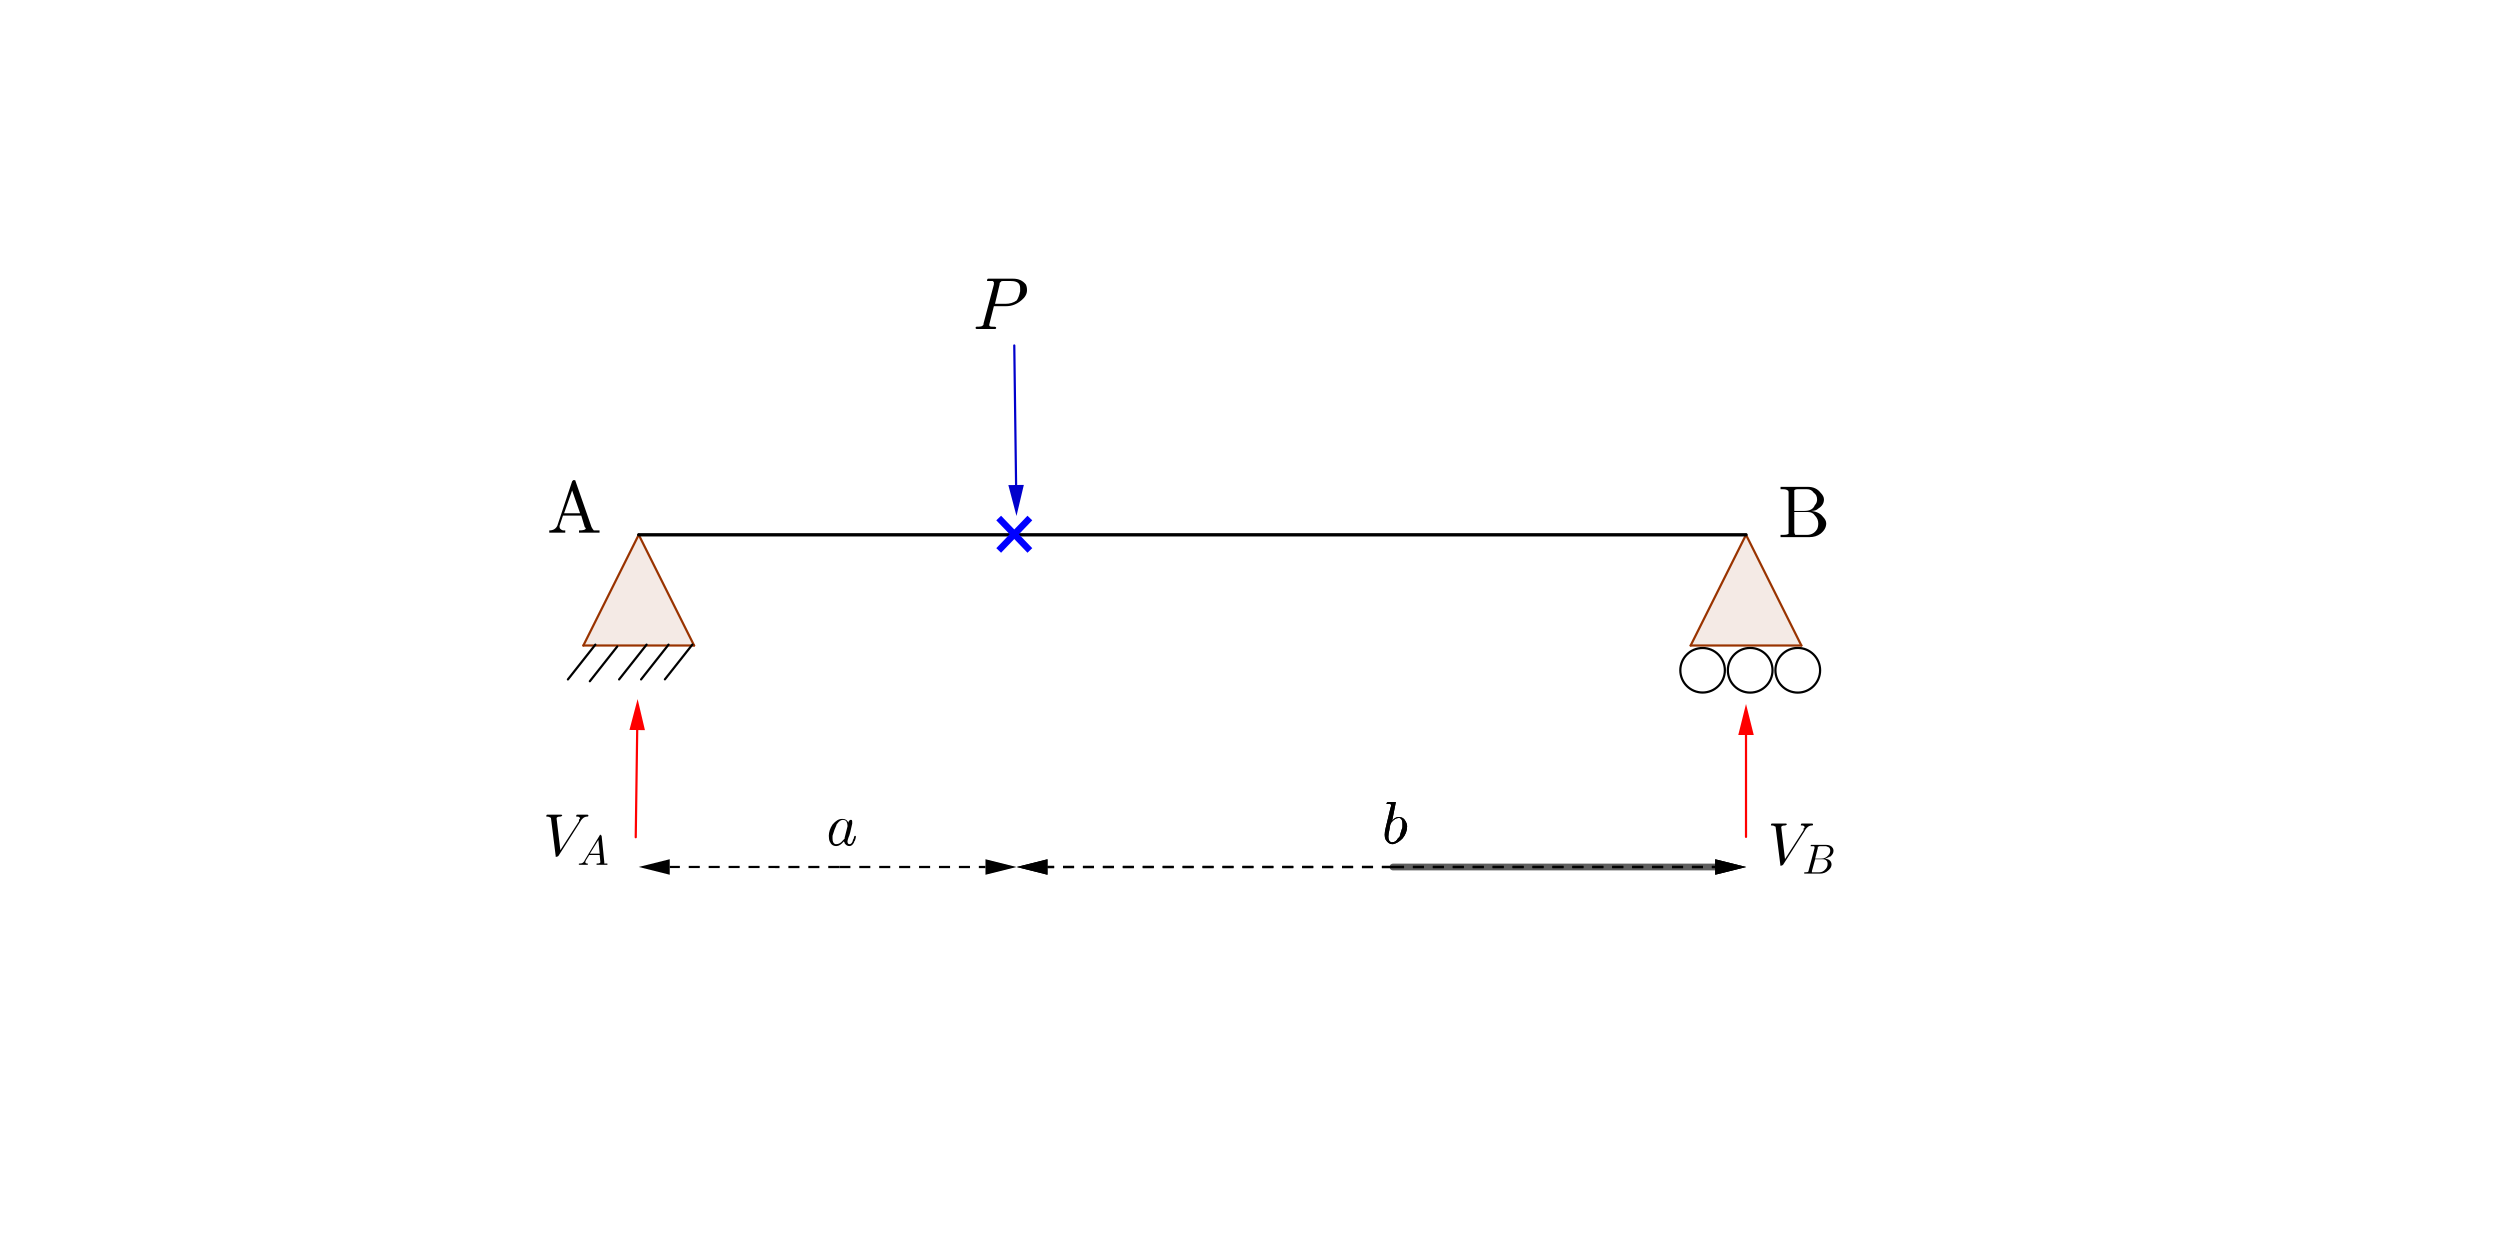
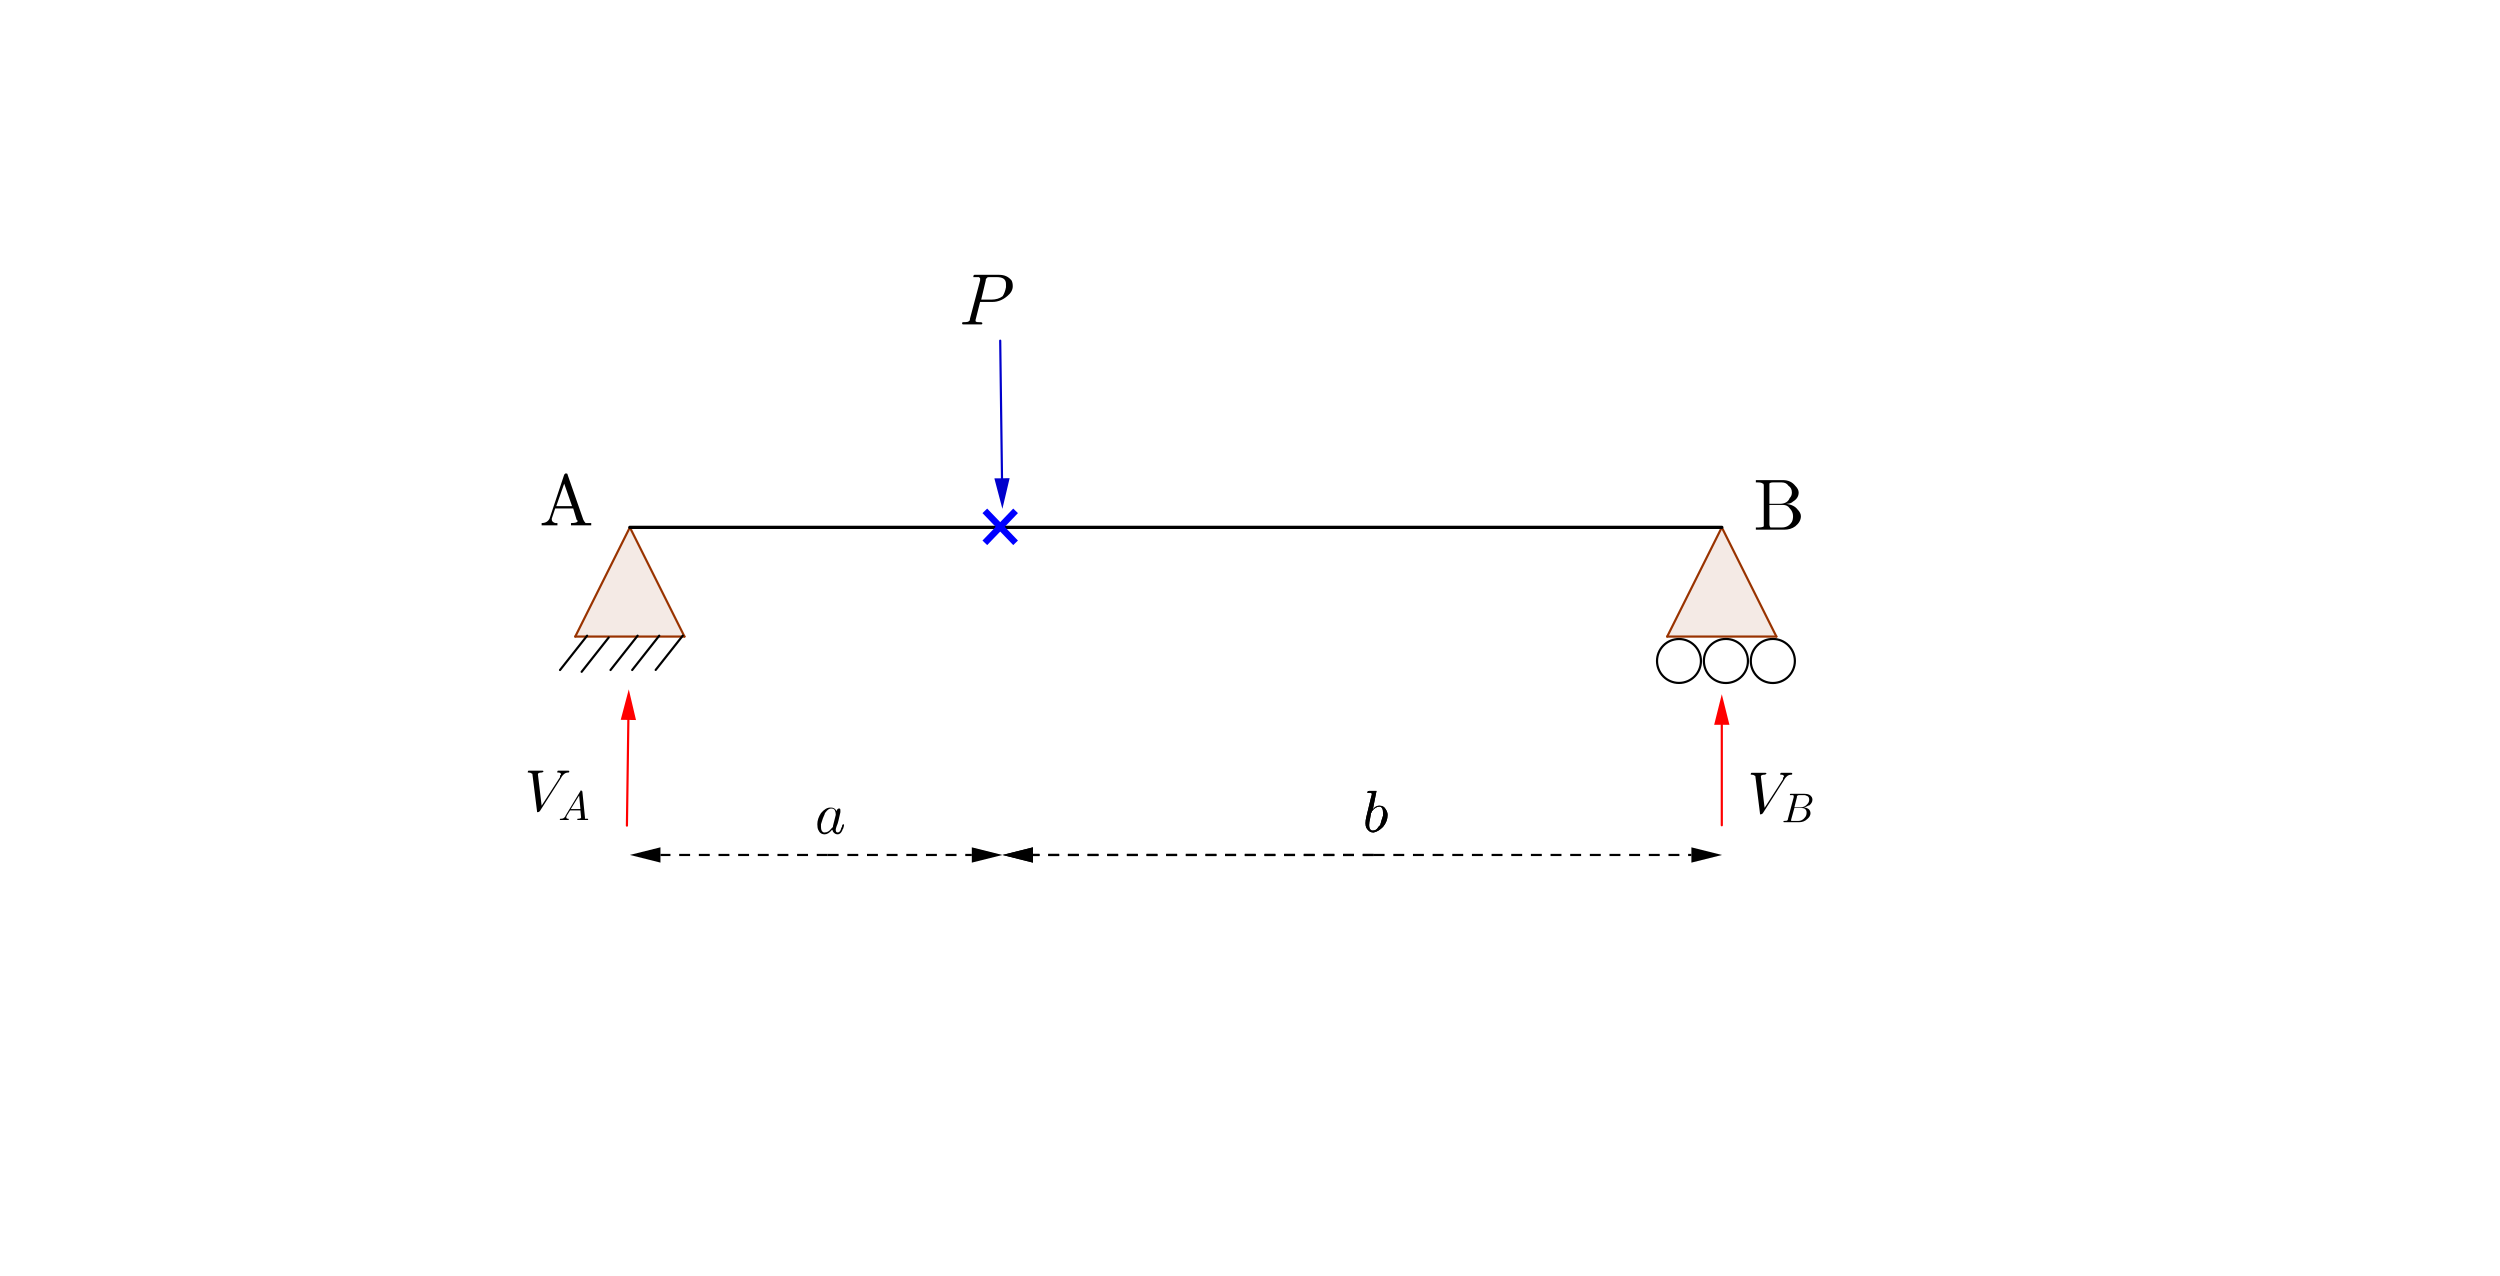
- <svg xmlns="http://www.w3.org/2000/svg" version="1.1" baseProfile="full" x="0px" y="0px" width="640px" height="322px" viewBox="0 0 640 322">
+ <svg xmlns="http://www.w3.org/2000/svg" version="1.1" baseProfile="full" x="0px" y="0px" width="649px" height="331px" viewBox="0 0 649 331">
  <g stroke-linejoin="miter" stroke-dashoffset="0" stroke-dasharray="none" stroke-width="1" stroke-miterlimit="10.000" stroke-linecap="square">
    <g transform="matrix(.56693, 0, 0, .56693, 0, 0)">
      <clipPath id="clip1">
-         <path d="M 0 0 L 0 569.00 L 1129.0 569.00 L 1129.0 0 z" />
+         <path d="M 0 0 L 0 585.00 L 1145.0 585.00 L 1145.0 0 z" />
      </clipPath>
      <g clip-path="url(#clip1)">
        <g fill-opacity="1" fill-rule="nonzero;" stroke="none" fill="#ffffff">
-           <path d="M 0 0 L 1129.0 0 L 1129.0 569.00 L 0 569.00 L 0 0 z" />
+           <path d="M 0 0 L 1145.0 0 L 1145.0 585.00 L 0 585.00 L 0 0 z" />
        </g>
      </g>
    </g>
    <g id="misc">
</g>
    <g id="layer0">
      <g transform="matrix(.56693, 0, 0, .56693, 0, 0)">
        <clipPath id="clip2">
-           <path d="M 0 0 L 0 569.00 L 1129.0 569.00 L 1129.0 0 z" />
+           <path d="M 0 0 L 0 585.00 L 1145.0 585.00 L 1145.0 0 z" />
        </clipPath>
        <g clip-path="url(#clip2)">
          <g fill-opacity=".102" fill-rule="nonzero;" stroke="none" fill="#993300">
            <path d="M 288.42 241.48 L 263.42 291.48 L 313.42 291.48 z" />
          </g>
        </g>
      </g>
      <g transform="matrix(.56693, 0, 0, .56693, 0, 0)">
        <clipPath id="clip3">
-           <path d="M 0 0 L 0 569.00 L 1129.0 569.00 L 1129.0 0 z" />
+           <path d="M 0 0 L 0 585.00 L 1145.0 585.00 L 1145.0 0 z" />
        </clipPath>
        <g clip-path="url(#clip3)">
          <g fill-opacity=".102" fill-rule="nonzero;" stroke="none" fill="#993300">
            <path d="M 788.42 241.48 L 763.42 291.48 L 813.42 291.48 z" />
          </g>
        </g>
      </g>
      <g transform="matrix(.56693, 0, 0, .56693, 0, 0)">
        <clipPath id="clip4">
-           <path d="M 0 0 L 0 569.00 L 1129.0 569.00 L 1129.0 0 z" />
+           <path d="M 0 0 L 0 585.00 L 1145.0 585.00 L 1145.0 0 z" />
        </clipPath>
        <g clip-path="url(#clip4)">
          <g stroke-linejoin="round" stroke-linecap="round" fill="none" stroke-opacity="1" stroke="#000000">
            <path d="M 778.87 302.67 C 778.87 308.22 774.37 312.72 768.82 312.72 C 763.26 312.72 758.76 308.22 758.76 302.67 C 758.76 297.11 763.26 292.61 768.82 292.61 C 774.37 292.61 778.87 297.11 778.87 302.67 z" />
          </g>
        </g>
      </g>
      <g transform="matrix(.56693, 0, 0, .56693, 0, 0)">
        <clipPath id="clip5">
-           <path d="M 0 0 L 0 569.00 L 1129.0 569.00 L 1129.0 0 z" />
+           <path d="M 0 0 L 0 585.00 L 1145.0 585.00 L 1145.0 0 z" />
        </clipPath>
        <g clip-path="url(#clip5)">
          <g stroke-linejoin="round" stroke-linecap="round" fill="none" stroke-opacity="1" stroke="#000000">
            <path d="M 800.39 302.67 C 800.39 308.24 795.88 312.75 790.30 312.75 C 784.73 312.75 780.22 308.24 780.22 302.67 C 780.22 297.09 784.73 292.58 790.30 292.58 C 795.88 292.58 800.39 297.09 800.39 302.67 z" />
          </g>
        </g>
      </g>
      <g transform="matrix(.56693, 0, 0, .56693, 0, 0)">
        <clipPath id="clip6">
-           <path d="M 0 0 L 0 569.00 L 1129.0 569.00 L 1129.0 0 z" />
+           <path d="M 0 0 L 0 585.00 L 1145.0 585.00 L 1145.0 0 z" />
        </clipPath>
        <g clip-path="url(#clip6)">
          <g stroke-linejoin="round" stroke-linecap="round" fill="none" stroke-opacity="1" stroke="#000000">
            <path d="M 821.88 302.67 C 821.88 308.24 817.36 312.75 811.79 312.75 C 806.22 312.75 801.70 308.24 801.70 302.67 C 801.70 297.09 806.22 292.58 811.79 292.58 C 817.36 292.58 821.88 297.09 821.88 302.67 z" />
          </g>
        </g>
      </g>
      <g transform="matrix(.56693, 0, 0, .56693, 0, 0)">
        <clipPath id="clip7">
-           <path d="M 0 0 L 0 569.00 L 1129.0 569.00 L 1129.0 0 z" />
+           <path d="M 0 0 L 0 585.00 L 1145.0 585.00 L 1145.0 0 z" />
        </clipPath>
        <g clip-path="url(#clip7)">
          <g stroke-linejoin="round" stroke-linecap="round" fill="none" stroke-opacity="1" stroke="#993300">
            <path d="M 313.42 291.48 L 288.42 241.48" />
          </g>
        </g>
      </g>
      <g transform="matrix(.56693, 0, 0, .56693, 0, 0)">
        <clipPath id="clip8">
-           <path d="M 0 0 L 0 569.00 L 1129.0 569.00 L 1129.0 0 z" />
+           <path d="M 0 0 L 0 585.00 L 1145.0 585.00 L 1145.0 0 z" />
        </clipPath>
        <g clip-path="url(#clip8)">
          <g stroke-linejoin="round" stroke-linecap="round" fill="none" stroke-opacity="1" stroke="#993300">
            <path d="M 263.42 291.48 L 313.42 291.48" />
          </g>
        </g>
      </g>
      <g transform="matrix(.56693, 0, 0, .56693, 0, 0)">
        <clipPath id="clip9">
-           <path d="M 0 0 L 0 569.00 L 1129.0 569.00 L 1129.0 0 z" />
+           <path d="M 0 0 L 0 585.00 L 1145.0 585.00 L 1145.0 0 z" />
        </clipPath>
        <g clip-path="url(#clip9)">
          <g stroke-linejoin="round" stroke-linecap="round" fill="none" stroke-opacity="1" stroke="#993300">
            <path d="M 288.42 241.48 L 263.42 291.48" />
          </g>
        </g>
      </g>
      <g transform="matrix(.56693, 0, 0, .56693, 0, 0)">
        <clipPath id="clip10">
-           <path d="M 0 0 L 0 569.00 L 1129.0 569.00 L 1129.0 0 z" />
+           <path d="M 0 0 L 0 585.00 L 1145.0 585.00 L 1145.0 0 z" />
        </clipPath>
        <g clip-path="url(#clip10)">
          <g stroke-linejoin="round" stroke-linecap="round" fill="none" stroke-opacity="1" stroke="#993300">
            <path d="M 813.42 291.48 L 788.42 241.48" />
          </g>
        </g>
      </g>
      <g transform="matrix(.56693, 0, 0, .56693, 0, 0)">
        <clipPath id="clip11">
-           <path d="M 0 0 L 0 569.00 L 1129.0 569.00 L 1129.0 0 z" />
+           <path d="M 0 0 L 0 585.00 L 1145.0 585.00 L 1145.0 0 z" />
        </clipPath>
        <g clip-path="url(#clip11)">
          <g stroke-linejoin="round" stroke-linecap="round" fill="none" stroke-opacity="1" stroke="#993300">
            <path d="M 763.42 291.48 L 813.42 291.48" />
          </g>
        </g>
      </g>
      <g transform="matrix(.56693, 0, 0, .56693, 0, 0)">
        <clipPath id="clip12">
-           <path d="M 0 0 L 0 569.00 L 1129.0 569.00 L 1129.0 0 z" />
+           <path d="M 0 0 L 0 585.00 L 1145.0 585.00 L 1145.0 0 z" />
        </clipPath>
        <g clip-path="url(#clip12)">
          <g stroke-linejoin="round" stroke-linecap="round" fill="none" stroke-opacity="1" stroke="#993300">
            <path d="M 788.42 241.48 L 763.42 291.48" />
          </g>
        </g>
      </g>
      <g transform="matrix(.56693, 0, 0, .56693, 0, 0)">
        <clipPath id="clip13">
-           <path d="M 0 0 L 0 569.00 L 1129.0 569.00 L 1129.0 0 z" />
+           <path d="M 0 0 L 0 585.00 L 1145.0 585.00 L 1145.0 0 z" />
        </clipPath>
        <g clip-path="url(#clip13)">
          <g stroke-linejoin="round" stroke-linecap="round" fill="none" stroke-opacity="1" stroke="#000000">
            <path d="M 266.34 307.62 L 278.73 291.92" />
          </g>
        </g>
      </g>
      <g transform="matrix(.56693, 0, 0, .56693, 0, 0)">
        <clipPath id="clip14">
-           <path d="M 0 0 L 0 569.00 L 1129.0 569.00 L 1129.0 0 z" />
+           <path d="M 0 0 L 0 585.00 L 1145.0 585.00 L 1145.0 0 z" />
        </clipPath>
        <g clip-path="url(#clip14)">
          <g stroke-linejoin="round" stroke-linecap="round" fill="none" stroke-opacity="1" stroke="#000000">
            <path d="M 256.44 306.80 L 268.84 291.09" />
          </g>
        </g>
      </g>
      <g transform="matrix(.56693, 0, 0, .56693, 0, 0)">
        <clipPath id="clip15">
-           <path d="M 0 0 L 0 569.00 L 1129.0 569.00 L 1129.0 0 z" />
+           <path d="M 0 0 L 0 585.00 L 1145.0 585.00 L 1145.0 0 z" />
        </clipPath>
        <g clip-path="url(#clip15)">
          <g stroke-linejoin="round" stroke-linecap="round" fill="none" stroke-opacity="1" stroke="#000000">
            <path d="M 279.56 306.80 L 291.96 291.09" />
          </g>
        </g>
      </g>
      <g transform="matrix(.56693, 0, 0, .56693, 0, 0)">
        <clipPath id="clip16">
-           <path d="M 0 0 L 0 569.00 L 1129.0 569.00 L 1129.0 0 z" />
+           <path d="M 0 0 L 0 585.00 L 1145.0 585.00 L 1145.0 0 z" />
        </clipPath>
        <g clip-path="url(#clip16)">
          <g stroke-linejoin="round" stroke-linecap="round" fill="none" stroke-opacity="1" stroke="#000000">
            <path d="M 289.48 306.80 L 301.87 291.09" />
          </g>
        </g>
      </g>
      <g transform="matrix(.56693, 0, 0, .56693, 0, 0)">
        <clipPath id="clip17">
-           <path d="M 0 0 L 0 569.00 L 1129.0 569.00 L 1129.0 0 z" />
+           <path d="M 0 0 L 0 585.00 L 1145.0 585.00 L 1145.0 0 z" />
        </clipPath>
        <g clip-path="url(#clip17)">
          <g stroke-linejoin="round" stroke-linecap="round" fill="none" stroke-opacity="1" stroke="#000000">
            <path d="M 300.24 306.76 L 312.64 291.06" />
          </g>
        </g>
      </g>
      <g transform="matrix(.56693, 0, 0, .56693, 0, 0)">
        <clipPath id="clip18">
-           <path d="M 0 0 L 0 569.00 L 1129.0 569.00 L 1129.0 0 z" />
+           <path d="M 0 0 L 0 585.00 L 1145.0 585.00 L 1145.0 0 z" />
        </clipPath>
        <g clip-path="url(#clip18)">
          <g stroke-linejoin="round" stroke-width="1.5" stroke-linecap="round" fill="none" stroke-opacity="1" stroke="#000000">
            <path d="M 288.42 241.48 L 788.42 241.48" />
          </g>
        </g>
      </g>
      <g transform="matrix(.56693, 0, 0, .56693, 0, 0)">
        <clipPath id="clip19">
-           <path d="M 0 0 L 0 569.00 L 1129.0 569.00 L 1129.0 0 z" />
+           <path d="M 0 0 L 0 585.00 L 1145.0 585.00 L 1145.0 0 z" />
        </clipPath>
        <g clip-path="url(#clip19)">
          <g stroke-linejoin="round" stroke-dasharray="5,4" stroke-linecap="butt" fill="none" stroke-opacity="1" stroke="#000000">
            <path d="M 379.00 391.50 L 445.00 391.50" />
          </g>
        </g>
      </g>
      <g transform="matrix(.56693, 0, 0, .56693, 0, 0)">
        <clipPath id="clip20">
-           <path d="M 0 0 L 0 569.00 L 1129.0 569.00 L 1129.0 0 z" />
+           <path d="M 0 0 L 0 585.00 L 1145.0 585.00 L 1145.0 0 z" />
        </clipPath>
        <g clip-path="url(#clip20)">
          <g fill-opacity="1" fill-rule="nonzero;" stroke="none" fill="#000000">
            <path d="M 459.00 391.50 L 445.00 395.00 L 445.00 388.00 z" />
          </g>
        </g>
      </g>
      <g transform="matrix(.56693, 0, 0, .56693, 0, 0)">
        <clipPath id="clip21">
-           <path d="M 0 0 L 0 569.00 L 1129.0 569.00 L 1129.0 0 z" />
+           <path d="M 0 0 L 0 585.00 L 1145.0 585.00 L 1145.0 0 z" />
        </clipPath>
        <g clip-path="url(#clip21)">
          <g stroke-linejoin="round" stroke-dasharray="5,4" stroke-linecap="butt" fill="none" stroke-opacity="1" stroke="#000000">
            <path d="M 379.00 391.50 L 302.42 391.49" />
          </g>
        </g>
      </g>
      <g transform="matrix(.56693, 0, 0, .56693, 0, 0)">
        <clipPath id="clip22">
-           <path d="M 0 0 L 0 569.00 L 1129.0 569.00 L 1129.0 0 z" />
+           <path d="M 0 0 L 0 585.00 L 1145.0 585.00 L 1145.0 0 z" />
        </clipPath>
        <g clip-path="url(#clip22)">
          <g fill-opacity="1" fill-rule="nonzero;" stroke="none" fill="#000000">
            <path d="M 288.42 391.48 L 302.42 387.99 L 302.42 394.99 z" />
          </g>
        </g>
      </g>
      <g transform="matrix(.56693, 0, 0, .56693, 0, 0)">
        <clipPath id="clip23">
-           <path d="M 0 0 L 0 569.00 L 1129.0 569.00 L 1129.0 0 z" />
+           <path d="M 0 0 L 0 585.00 L 1145.0 585.00 L 1145.0 0 z" />
        </clipPath>
        <g clip-path="url(#clip23)">
          <g stroke-linejoin="round" stroke-linecap="round" fill="none" stroke-opacity="1" stroke="#ff0000">
            <path d="M 788.42 377.89 L 788.42 331.89" />
          </g>
        </g>
      </g>
      <g transform="matrix(.56693, 0, 0, .56693, 0, 0)">
        <clipPath id="clip24">
-           <path d="M 0 0 L 0 569.00 L 1129.0 569.00 L 1129.0 0 z" />
+           <path d="M 0 0 L 0 585.00 L 1145.0 585.00 L 1145.0 0 z" />
        </clipPath>
        <g clip-path="url(#clip24)">
          <g fill-opacity="1" fill-rule="nonzero;" stroke="none" fill="#ff0000">
            <path d="M 788.42 317.89 L 791.92 331.89 L 784.92 331.89 z" />
          </g>
        </g>
      </g>
      <g transform="matrix(.56693, 0, 0, .56693, 0, 0)">
        <clipPath id="clip25">
-           <path d="M 0 0 L 0 569.00 L 1129.0 569.00 L 1129.0 0 z" />
+           <path d="M 0 0 L 0 585.00 L 1145.0 585.00 L 1145.0 0 z" />
        </clipPath>
        <g clip-path="url(#clip25)">
          <g stroke-linejoin="round" stroke-linecap="round" fill="none" stroke-opacity="1" stroke="#ff0000">
            <path d="M 287.07 378.05 L 287.73 329.66" />
          </g>
        </g>
      </g>
      <g transform="matrix(.56693, 0, 0, .56693, 0, 0)">
        <clipPath id="clip26">
-           <path d="M 0 0 L 0 569.00 L 1129.0 569.00 L 1129.0 0 z" />
+           <path d="M 0 0 L 0 585.00 L 1145.0 585.00 L 1145.0 0 z" />
        </clipPath>
        <g clip-path="url(#clip26)">
          <g fill-opacity="1" fill-rule="nonzero;" stroke="none" fill="#ff0000">
            <path d="M 287.92 315.66 L 291.23 329.71 L 284.23 329.61 z" />
          </g>
        </g>
      </g>
      <g transform="matrix(.56693, 0, 0, .56693, 0, 0)">
        <clipPath id="clip27">
-           <path d="M 0 0 L 0 569.00 L 1129.0 569.00 L 1129.0 0 z" />
+           <path d="M 0 0 L 0 585.00 L 1145.0 585.00 L 1145.0 0 z" />
        </clipPath>
        <g clip-path="url(#clip27)">
          <g stroke-linejoin="round" stroke-linecap="round" fill="none" stroke-opacity="1" stroke="#0000cc">
            <path d="M 458.00 156.00 L 458.82 219.00" />
          </g>
        </g>
      </g>
      <g transform="matrix(.56693, 0, 0, .56693, 0, 0)">
        <clipPath id="clip28">
-           <path d="M 0 0 L 0 569.00 L 1129.0 569.00 L 1129.0 0 z" />
+           <path d="M 0 0 L 0 585.00 L 1145.0 585.00 L 1145.0 0 z" />
        </clipPath>
        <g clip-path="url(#clip28)">
          <g fill-opacity="1" fill-rule="nonzero;" stroke="none" fill="#0000cc">
            <path d="M 459.00 233.00 L 455.32 219.05 L 462.32 218.96 z" />
          </g>
        </g>
      </g>
      <g transform="matrix(.56693, 0, 0, .56693, 0, 0)">
        <clipPath id="clip29">
-           <path d="M 0 0 L 0 569.00 L 1129.0 569.00 L 1129.0 0 z" />
+           <path d="M 0 0 L 0 585.00 L 1145.0 585.00 L 1145.0 0 z" />
        </clipPath>
        <g clip-path="url(#clip29)">
-           <g stroke-linejoin="round" stroke-width="3" stroke-linecap="round" fill="none" stroke-opacity=".392" stroke="#000000">
-             <path d="M 629.00 391.50 L 774.50 391.50" />
-           </g>
-         </g>
-       </g>
-       <g transform="matrix(.56693, 0, 0, .56693, 0, 0)">
-         <clipPath id="clip30">
-           <path d="M 0 0 L 0 569.00 L 1129.0 569.00 L 1129.0 0 z" />
-         </clipPath>
-         <g clip-path="url(#clip30)">
          <g stroke-linejoin="round" stroke-dasharray="5,4" stroke-linecap="butt" fill="none" stroke-opacity="1" stroke="#000000">
            <path d="M 629.00 391.50 L 774.50 391.50" />
          </g>
        </g>
      </g>
      <g transform="matrix(.56693, 0, 0, .56693, 0, 0)">
+         <clipPath id="clip30">
+           <path d="M 0 0 L 0 585.00 L 1145.0 585.00 L 1145.0 0 z" />
+         </clipPath>
+         <g clip-path="url(#clip30)">
+           <g fill-opacity="1" fill-rule="nonzero;" stroke="none" fill="#000000">
+             <path d="M 788.50 391.50 L 774.50 395.00 L 774.50 388.00 z" />
+           </g>
+         </g>
+       </g>
+       <g transform="matrix(.56693, 0, 0, .56693, 0, 0)">
        <clipPath id="clip31">
-           <path d="M 0 0 L 0 569.00 L 1129.0 569.00 L 1129.0 0 z" />
+           <path d="M 0 0 L 0 585.00 L 1145.0 585.00 L 1145.0 0 z" />
        </clipPath>
        <g clip-path="url(#clip31)">
-           <g fill-opacity="1" fill-rule="nonzero;" stroke="none" fill="#000000">
-             <path d="M 788.50 391.50 L 774.50 395.00 L 774.50 388.00 z" />
-           </g>
-         </g>
-       </g>
-       <g transform="matrix(.56693, 0, 0, .56693, 0, 0)">
-         <clipPath id="clip32">
-           <path d="M 0 0 L 0 569.00 L 1129.0 569.00 L 1129.0 0 z" />
-         </clipPath>
-         <g clip-path="url(#clip32)">
          <g stroke-linejoin="round" stroke-dasharray="5,4" stroke-linecap="butt" fill="none" stroke-opacity="1" stroke="#000000">
            <path d="M 629.00 391.50 L 473.00 391.50" />
          </g>
        </g>
      </g>
      <g transform="matrix(.56693, 0, 0, .56693, 0, 0)">
+         <clipPath id="clip32">
+           <path d="M 0 0 L 0 585.00 L 1145.0 585.00 L 1145.0 0 z" />
+         </clipPath>
+         <g clip-path="url(#clip32)">
+           <g fill-opacity="1" fill-rule="nonzero;" stroke="none" fill="#000000">
+             <path d="M 459.00 391.50 L 473.00 388.00 L 473.00 395.00 z" />
+           </g>
+         </g>
+       </g>
+       <g transform="matrix(.56693, 0, 0, .56693, 0, 0)">
        <clipPath id="clip33">
-           <path d="M 0 0 L 0 569.00 L 1129.0 569.00 L 1129.0 0 z" />
+           <path d="M 0 0 L 0 585.00 L 1145.0 585.00 L 1145.0 0 z" />
        </clipPath>
        <g clip-path="url(#clip33)">
-           <g fill-opacity="1" fill-rule="nonzero;" stroke="none" fill="#000000">
-             <path d="M 459.00 391.50 L 473.00 388.00 L 473.00 395.00 z" />
-           </g>
-         </g>
-       </g>
-       <g transform="matrix(.56693, 0, 0, .56693, 0, 0)">
-         <clipPath id="clip34">
-           <path d="M 0 0 L 0 569.00 L 1129.0 569.00 L 1129.0 0 z" />
-         </clipPath>
-         <g clip-path="url(#clip34)">
-           <g stroke-linejoin="round" stroke-width="3" stroke-linecap="round" fill="none" stroke-opacity=".392" stroke="#000000">
-             <path d="M 629.00 391.50 L 774.50 391.50" />
-           </g>
-         </g>
-       </g>
-       <g transform="matrix(.56693, 0, 0, .56693, 0, 0)">
-         <clipPath id="clip35">
-           <path d="M 0 0 L 0 569.00 L 1129.0 569.00 L 1129.0 0 z" />
-         </clipPath>
-         <g clip-path="url(#clip35)">
-           <g stroke-linejoin="round" stroke-dasharray="5,4" stroke-linecap="butt" fill="none" stroke-opacity="1" stroke="#000000">
-             <path d="M 629.00 391.50 L 774.50 391.50" />
-           </g>
-         </g>
-       </g>
-       <g transform="matrix(.56693, 0, 0, .56693, 0, 0)">
-         <clipPath id="clip36">
-           <path d="M 0 0 L 0 569.00 L 1129.0 569.00 L 1129.0 0 z" />
-         </clipPath>
-         <g clip-path="url(#clip36)">
-           <g fill-opacity="1" fill-rule="nonzero;" stroke="none" fill="#000000">
-             <path d="M 788.50 391.50 L 774.50 395.00 L 774.50 388.00 z" />
-           </g>
-         </g>
-       </g>
-       <g transform="matrix(.56693, 0, 0, .56693, 0, 0)">
-         <clipPath id="clip37">
-           <path d="M 0 0 L 0 569.00 L 1129.0 569.00 L 1129.0 0 z" />
-         </clipPath>
-         <g clip-path="url(#clip37)">
          <g stroke-linejoin="round" stroke-dasharray="5,4" stroke-linecap="butt" fill="none" stroke-opacity="1" stroke="#000000">
            <path d="M 629.00 391.50 L 473.00 391.50" />
          </g>
        </g>
      </g>
      <g transform="matrix(.56693, 0, 0, .56693, 0, 0)">
-         <clipPath id="clip38">
-           <path d="M 0 0 L 0 569.00 L 1129.0 569.00 L 1129.0 0 z" />
-         </clipPath>
-         <g clip-path="url(#clip38)">
+         <clipPath id="clip34">
+           <path d="M 0 0 L 0 585.00 L 1145.0 585.00 L 1145.0 0 z" />
+         </clipPath>
+         <g clip-path="url(#clip34)">
          <g fill-opacity="1" fill-rule="nonzero;" stroke="none" fill="#000000">
            <path d="M 459.00 391.50 L 473.00 388.00 L 473.00 395.00 z" />
          </g>
        </g>
      </g>
      <g transform="matrix(.56693, 0, 0, .56693, 0, 0)">
-         <clipPath id="clip39">
-           <path d="M 0 0 L 0 569.00 L 1129.0 569.00 L 1129.0 0 z" />
-         </clipPath>
-         <g clip-path="url(#clip39)">
+         <clipPath id="clip35">
+           <path d="M 0 0 L 0 585.00 L 1145.0 585.00 L 1145.0 0 z" />
+         </clipPath>
+         <g clip-path="url(#clip35)">
          <g stroke-width="3" fill="none" stroke-opacity="1" stroke="#0000ff">
            <path d="M 452.00 235.00 L 464.00 247.48" />
          </g>
        </g>
      </g>
      <g transform="matrix(.56693, 0, 0, .56693, 0, 0)">
-         <clipPath id="clip40">
-           <path d="M 0 0 L 0 569.00 L 1129.0 569.00 L 1129.0 0 z" />
-         </clipPath>
-         <g clip-path="url(#clip40)">
+         <clipPath id="clip36">
+           <path d="M 0 0 L 0 585.00 L 1145.0 585.00 L 1145.0 0 z" />
+         </clipPath>
+         <g clip-path="url(#clip36)">
          <g stroke-width="3" fill="none" stroke-opacity="1" stroke="#0000ff">
            <path d="M 452.00 247.48 L 464.00 235.00" />
          </g>
        </g>
      </g>
      <g transform="matrix(18.709, 0, 0, 18.709, 140.03, 136.37)">
+         <clipPath id="clip37">
+           <path d="M -7.485 -7.289 L -7.485 10.438 L 27.212 10.438 L 27.212 -7.289 z" />
+         </clipPath>
+         <g clip-path="url(#clip37)">
+           <g fill-opacity="1" fill-rule="nonzero;" stroke="none" fill="#000000">
+             <path d="M .391 -.703 L .609 -.078 Q .625 -.047 .641 -.031 Q .672 -.031 .703 -.031 L .719 -.031 L .719 -0 Q .656 -0 .594 -0 Q .484 -0 .438 -0 L .438 -.031 Q .531 -.031 .531 -.062 Q .531 -.062 .516 -.078 L .469 -.234 L .219 -.234 L .172 -.094 Q .172 -.094 .172 -.078 Q .172 -.047 .219 -.031 L .219 -.031 Q .234 -.031 .25 -.031 L .25 -0 Q .156 -0 .141 -0 Q .094 -0 .031 -0 L .031 -.031 Q .109 -.031 .141 -.094 Q .141 -.094 .141 -.094 L .344 -.703 Q .359 -.719 .359 -.719 Q .375 -.719 .375 -.719 Q .391 -.719 .391 -.703 L .391 -.703 L .391 -.703 L .391 -.703 z M .344 -.578 L .234 -.266 L .453 -.266 L .344 -.578 z" />
+           </g>
+         </g>
+       </g>
+       <g transform="matrix(18.709, 0, 0, 18.709, 455.24, 137.51)">
+         <clipPath id="clip38">
+           <path d="M -24.333 -7.35 L -24.333 10.377 L 10.364 10.377 L 10.364 -7.35 z" />
+         </clipPath>
+         <g clip-path="url(#clip38)">
+           <g fill-opacity="1" fill-rule="nonzero;" stroke="none" fill="#000000">
+             <path d="M .219 -.359 L .359 -.359 Q .469 -.359 .5 -.438 Q .531 -.469 .531 -.516 Q .531 -.578 .484 -.609 Q .453 -.656 .391 -.656 L .266 -.656 Q .234 -.656 .219 -.641 L .219 -.641 L .219 -.641 L .219 -.641 Q .219 -.625 .219 -.609 L .219 -.359 z M .453 -.359 L .453 -.359 Q .562 -.344 .609 -.281 Q .656 -.234 .656 -.188 Q .656 -.109 .578 -.047 Q .516 -0 .422 -0 L .031 -0 L .031 -.031 L .062 -.031 Q .125 -.031 .141 -.047 Q .141 -.062 .141 -.078 L .141 -.609 Q .141 -.641 .125 -.641 Q .109 -.656 .062 -.656 L .031 -.656 L .031 -.688 L .406 -.688 Q .516 -.688 .578 -.609 Q .625 -.562 .625 -.516 Q .625 -.438 .547 -.391 Q .516 -.359 .453 -.359 z M .391 -.031 Q .484 -.031 .531 -.109 Q .547 -.141 .547 -.188 Q .547 -.25 .5 -.297 Q .469 -.344 .406 -.344 L .219 -.344 L .219 -.078 Q .219 -.047 .234 -.031 L .234 -.031 Q .25 -.031 .266 -.031 L .391 -.031 z" />
+           </g>
+         </g>
+       </g>
+       <g transform="matrix(18.709, 0, 0, 18.709, 248.88, 84.217)">
+         <clipPath id="clip39">
+           <path d="M -13.303 -4.502 L -13.303 13.226 L 21.394 13.226 L 21.394 -4.502 z" />
+         </clipPath>
+         <g clip-path="url(#clip39)">
+           <g fill-opacity="1" fill-rule="nonzero;" stroke="none" fill="#000000">
+             <path d="M .297 -.312 L .297 -.312 L .234 -.062 L .234 -.047 Q .234 -.031 .281 -.031 L .281 -.031 L .281 -.031 L .297 -.031 Q .328 -.031 .328 -.016 Q .328 -0 .312 -0 L .25 -0 L .25 -0 L .188 -0 L .188 -0 L .062 -0 L .062 -0 Q .047 -0 .047 -.016 Q .047 -.031 .062 -.031 L .062 -.031 Q .141 -.031 .141 -.047 Q .156 -.047 .156 -.078 Q .156 -.078 .156 -.078 L .297 -.609 Q .297 -.625 .297 -.641 Q .297 -.641 .281 -.656 L .281 -.656 L .281 -.656 Q .281 -.656 .281 -.656 Q .25 -.656 .234 -.656 Q .203 -.656 .203 -.656 Q .203 -.656 .203 -.656 Q .203 -.688 .219 -.688 L .219 -.688 L .234 -.688 L .562 -.688 Q .672 -.688 .734 -.609 Q .75 -.578 .75 -.531 Q .75 -.453 .672 -.391 Q .578 -.312 .469 -.312 L .297 -.312 z M .375 -.609 L .312 -.344 L .453 -.344 Q .547 -.344 .609 -.391 Q .641 -.438 .656 -.516 L .656 -.516 Q .656 -.547 .656 -.562 Q .656 -.656 .531 -.656 L .422 -.656 Q .391 -.656 .391 -.641 L .391 -.641 L .391 -.641 L .391 -.641 L .391 -.641 Q .375 -.641 .375 -.609 z" />
+           </g>
+         </g>
+       </g>
+       <g transform="matrix(15.307, 0, 0, 15.307, 211.46, 216.35)">
+         <clipPath id="clip40">
+           <path d="M -13.815 -14.134 L -13.815 7.532 L 28.593 7.532 L 28.593 -14.134 z" />
+         </clipPath>
+         <g clip-path="url(#clip40)">
+           <g fill-opacity="1" fill-rule="nonzero;" stroke="none" fill="#000000">
+             <path d="M .375 -.375 Q .375 -.406 .406 -.422 Q .406 -.422 .422 -.422 Q .438 -.422 .438 -.391 Q .438 -.391 .438 -.359 L .406 -.219 Q .391 -.156 .375 -.125 Q .359 -.078 .359 -.062 Q .359 -.016 .391 -.016 Q .438 -.016 .453 -.094 Q .469 -.109 .469 -.141 Q .484 -.156 .484 -.156 Q .5 -.156 .5 -.141 Q .5 -.125 .484 -.078 Q .469 -.062 .469 -.047 Q .438 .016 .391 .016 Q .344 .016 .312 -.031 Q .312 -.047 .297 -.062 Q .234 .016 .172 .016 Q .094 .016 .062 -.062 Q .047 -.094 .047 -.156 Q .047 -.25 .109 -.344 Q .188 -.438 .266 -.438 Q .281 -.438 .281 -.438 Q .344 -.438 .375 -.375 z M .312 -.125 L .312 -.125 L .359 -.312 Q .359 -.328 .359 -.328 Q .359 -.359 .344 -.391 Q .328 -.422 .281 -.422 Q .234 -.422 .188 -.359 Q .172 -.344 .172 -.328 Q .141 -.266 .109 -.156 Q .109 -.125 .109 -.109 Q .109 -.031 .156 -.016 Q .156 -.016 .172 -.016 Q .234 -.016 .281 -.078 Q .297 -.094 .312 -.109 L .312 -.109 Q .312 -.125 .312 -.125 z" />
+           </g>
+         </g>
+       </g>
+       <g transform="matrix(15.307, 0, 0, 15.307, 353.76, 215.86)">
        <clipPath id="clip41">
-           <path d="M -7.485 -7.289 L -7.485 9.953 L 26.727 9.953 L 26.727 -7.289 z" />
+           <path d="M -23.111 -14.102 L -23.111 7.565 L 19.296 7.565 L 19.296 -14.102 z" />
        </clipPath>
        <g clip-path="url(#clip41)">
          <g fill-opacity="1" fill-rule="nonzero;" stroke="none" fill="#000000">
-             <path d="M .391 -.703 L .609 -.078 Q .625 -.047 .641 -.031 Q .672 -.031 .703 -.031 L .719 -.031 L .719 -0 Q .656 -0 .594 -0 Q .484 -0 .438 -0 L .438 -.031 Q .531 -.031 .531 -.062 Q .531 -.062 .516 -.078 L .469 -.234 L .219 -.234 L .172 -.094 Q .172 -.094 .172 -.078 Q .172 -.047 .219 -.031 L .219 -.031 Q .234 -.031 .25 -.031 L .25 -0 Q .156 -0 .141 -0 Q .094 -0 .031 -0 L .031 -.031 Q .109 -.031 .141 -.094 Q .141 -.094 .141 -.094 L .344 -.703 Q .359 -.719 .359 -.719 Q .375 -.719 .375 -.719 Q .391 -.719 .391 -.703 L .391 -.703 L .391 -.703 L .391 -.703 z M .344 -.578 L .234 -.266 L .453 -.266 L .344 -.578 z" />
-           </g>
-         </g>
-       </g>
-       <g transform="matrix(18.709, 0, 0, 18.709, 455.24, 137.51)">
+             <path d="M .234 -.688 L .172 -.375 Q .219 -.438 .281 -.438 Q .359 -.438 .391 -.375 Q .422 -.328 .422 -.281 Q .422 -.172 .344 -.078 Q .266 -0 .188 .016 Q .188 .016 .172 .016 Q .109 .016 .062 -.062 Q .047 -.094 .047 -.141 Q .047 -.188 .062 -.25 L .141 -.578 Q .156 -.625 .156 -.641 Q .156 -.641 .141 -.656 L .141 -.656 Q .141 -.656 .109 -.656 Q .094 -.656 .078 -.656 Q .078 -.688 .109 -.688 L .219 -.688 Q .234 -.688 .234 -.688 z M .141 -.312 L .125 -.219 Q .109 -.156 .109 -.109 Q .109 -.031 .156 -.016 Q .172 -.016 .172 -.016 Q .234 -.016 .266 -.078 Q .281 -.094 .297 -.109 Q .312 -.172 .344 -.266 Q .344 -.297 .344 -.328 Q .344 -.406 .297 -.422 L .297 -.422 Q .281 -.422 .281 -.422 Q .219 -.422 .156 -.344 Q .156 -.328 .141 -.312 z" />
+           </g>
+         </g>
+       </g>
+       <g transform="matrix(15.307, 0, 0, 15.307, 136.06, 210.59)">
        <clipPath id="clip42">
-           <path d="M -24.333 -7.35 L -24.333 9.892 L 9.879 9.892 L 9.879 -7.35 z" />
+           <path d="M -8.889 -13.757 L -8.889 7.909 L 33.519 7.909 L 33.519 -13.757 z" />
        </clipPath>
        <g clip-path="url(#clip42)">
          <g fill-opacity="1" fill-rule="nonzero;" stroke="none" fill="#000000">
-             <path d="M .219 -.359 L .359 -.359 Q .469 -.359 .5 -.438 Q .531 -.469 .531 -.516 Q .531 -.578 .484 -.609 Q .453 -.656 .391 -.656 L .266 -.656 Q .234 -.656 .219 -.641 L .219 -.641 L .219 -.641 L .219 -.641 Q .219 -.625 .219 -.609 L .219 -.359 z M .453 -.359 L .453 -.359 Q .562 -.344 .609 -.281 Q .656 -.234 .656 -.188 Q .656 -.109 .578 -.047 Q .516 -0 .422 -0 L .031 -0 L .031 -.031 L .062 -.031 Q .125 -.031 .141 -.047 Q .141 -.062 .141 -.078 L .141 -.609 Q .141 -.641 .125 -.641 Q .109 -.656 .062 -.656 L .031 -.656 L .031 -.688 L .406 -.688 Q .516 -.688 .578 -.609 Q .625 -.562 .625 -.516 Q .625 -.438 .547 -.391 Q .516 -.359 .453 -.359 z M .391 -.031 Q .484 -.031 .531 -.109 Q .547 -.141 .547 -.188 Q .547 -.25 .5 -.297 Q .469 -.344 .406 -.344 L .219 -.344 L .219 -.078 Q .219 -.047 .234 -.031 L .234 -.031 Q .25 -.031 .266 -.031 L .391 -.031 z" />
-           </g>
-         </g>
-       </g>
-       <g transform="matrix(18.709, 0, 0, 18.709, 248.88, 84.217)">
+             <path d="M .625 -.562 L .266 -0 Q .25 .016 .234 .016 Q .219 .016 .219 .016 Q .219 -0 .219 -0 L .141 -.625 Q .141 -.641 .125 -.641 Q .109 -.656 .078 -.656 Q .062 -.656 .062 -.656 Q .062 -.688 .078 -.688 L .125 -.688 L .125 -.688 L .188 -.688 L .188 -.688 L .312 -.688 L .312 -.688 Q .328 -.688 .328 -.672 Q .312 -.656 .297 -.656 Q .234 -.656 .234 -.625 L .297 -.094 L .609 -.578 L .609 -.609 Q .625 -.609 .625 -.625 Q .625 -.656 .578 -.656 Q .562 -.656 .562 -.656 Q .562 -.688 .578 -.688 L .672 -.688 L .672 -.688 L .75 -.688 L .75 -.688 Q .766 -.688 .766 -.672 Q .766 -.656 .75 -.656 Q .703 -.656 .672 -.625 Q .656 -.609 .656 -.609 Q .641 -.594 .625 -.562 z" />
+           </g>
+         </g>
+       </g>
+       <g transform="matrix(10.715, 0, 0, 10.715, 144.99, 212.88)">
        <clipPath id="clip43">
-           <path d="M -13.303 -4.502 L -13.303 12.741 L 20.909 12.741 L 20.909 -4.502 z" />
+           <path d="M -13.532 -19.868 L -13.532 11.085 L 47.050 11.085 L 47.050 -19.868 z" />
        </clipPath>
        <g clip-path="url(#clip43)">
          <g fill-opacity="1" fill-rule="nonzero;" stroke="none" fill="#000000">
-             <path d="M .297 -.312 L .297 -.312 L .234 -.062 L .234 -.047 Q .234 -.031 .281 -.031 L .281 -.031 L .281 -.031 L .297 -.031 Q .328 -.031 .328 -.016 Q .328 -0 .312 -0 L .25 -0 L .25 -0 L .188 -0 L .188 -0 L .062 -0 L .062 -0 Q .047 -0 .047 -.016 Q .047 -.031 .062 -.031 L .062 -.031 Q .141 -.031 .141 -.047 Q .156 -.047 .156 -.078 Q .156 -.078 .156 -.078 L .297 -.609 Q .297 -.625 .297 -.641 Q .297 -.641 .281 -.656 L .281 -.656 L .281 -.656 Q .281 -.656 .281 -.656 Q .25 -.656 .234 -.656 Q .203 -.656 .203 -.656 Q .203 -.656 .203 -.656 Q .203 -.688 .219 -.688 L .219 -.688 L .234 -.688 L .562 -.688 Q .672 -.688 .734 -.609 Q .75 -.578 .75 -.531 Q .75 -.453 .672 -.391 Q .578 -.312 .469 -.312 L .297 -.312 z M .375 -.609 L .312 -.344 L .453 -.344 Q .547 -.344 .609 -.391 Q .641 -.438 .656 -.516 L .656 -.516 Q .656 -.547 .656 -.562 Q .656 -.656 .531 -.656 L .422 -.656 Q .391 -.656 .391 -.641 L .391 -.641 L .391 -.641 L .391 -.641 L .391 -.641 Q .375 -.641 .375 -.609 z" />
-           </g>
-         </g>
-       </g>
-       <g transform="matrix(15.307, 0, 0, 15.307, 211.46, 216.35)">
+             <path d="M .172 -.109 L .531 -.703 Q .531 -.719 .547 -.719 Q .562 -.719 .562 -.703 Q .578 -.703 .578 -.688 L .641 -.062 Q .641 -.047 .641 -.031 L .641 -.031 L .641 -.031 L .641 -.031 L .641 -.031 L .641 -.031 Q .656 -.031 .703 -.031 Q .719 -.031 .719 -.016 Q .719 -0 .703 -0 L .594 -0 L .594 -0 L .469 -0 L .469 -0 Q .453 -0 .453 -.016 Q .453 -.031 .469 -.031 Q .547 -.031 .547 -.062 Q .547 -.062 .531 -.234 L .281 -.234 L .203 -.109 Q .188 -.078 .188 -.062 Q .188 -.031 .234 -.031 Q .25 -.031 .25 -.016 Q .25 -0 .234 -0 L .141 -0 L .141 -0 L .047 -0 L .047 -0 Q .031 -0 .031 -.016 Q .031 -.031 .047 -.031 L .047 -.031 L .062 -.031 Q .125 -.031 .156 -.078 Q .172 -.094 .172 -.109 z M .297 -.266 L .531 -.266 L .5 -.594 L .297 -.266 z" />
+           </g>
+         </g>
+       </g>
+       <g transform="matrix(15.307, 0, 0, 15.307, 453.54, 211.15)">
        <clipPath id="clip44">
-           <path d="M -13.815 -14.134 L -13.815 6.94 L 28.000 6.94 L 28.000 -14.134 z" />
+           <path d="M -29.630 -13.794 L -29.630 7.872 L 12.778 7.872 L 12.778 -13.794 z" />
        </clipPath>
        <g clip-path="url(#clip44)">
          <g fill-opacity="1" fill-rule="nonzero;" stroke="none" fill="#000000">
-             <path d="M .375 -.375 Q .375 -.406 .406 -.422 Q .406 -.422 .422 -.422 Q .438 -.422 .438 -.391 Q .438 -.391 .438 -.359 L .406 -.219 Q .391 -.156 .375 -.125 Q .359 -.078 .359 -.062 Q .359 -.016 .391 -.016 Q .438 -.016 .453 -.094 Q .469 -.109 .469 -.141 Q .484 -.156 .484 -.156 Q .5 -.156 .5 -.141 Q .5 -.125 .484 -.078 Q .469 -.062 .469 -.047 Q .438 .016 .391 .016 Q .344 .016 .312 -.031 Q .312 -.047 .297 -.062 Q .234 .016 .172 .016 Q .094 .016 .062 -.062 Q .047 -.094 .047 -.156 Q .047 -.25 .109 -.344 Q .188 -.438 .266 -.438 Q .281 -.438 .281 -.438 Q .344 -.438 .375 -.375 z M .312 -.125 L .312 -.125 L .359 -.312 Q .359 -.328 .359 -.328 Q .359 -.359 .344 -.391 Q .328 -.422 .281 -.422 Q .234 -.422 .188 -.359 Q .172 -.344 .172 -.328 Q .141 -.266 .109 -.156 Q .109 -.125 .109 -.109 Q .109 -.031 .156 -.016 Q .156 -.016 .172 -.016 Q .234 -.016 .281 -.078 Q .297 -.094 .312 -.109 L .312 -.109 Q .312 -.125 .312 -.125 z" />
+             <path d="M .625 -.562 L .266 -0 Q .25 .016 .234 .016 Q .219 .016 .219 .016 Q .219 -0 .219 -0 L .141 -.625 Q .141 -.641 .125 -.641 Q .109 -.656 .078 -.656 Q .062 -.656 .062 -.656 Q .062 -.688 .078 -.688 L .125 -.688 L .125 -.688 L .188 -.688 L .188 -.688 L .312 -.688 L .312 -.688 Q .328 -.688 .328 -.672 Q .312 -.656 .297 -.656 Q .234 -.656 .234 -.625 L .297 -.094 L .609 -.578 L .609 -.609 Q .625 -.609 .625 -.625 Q .625 -.656 .578 -.656 Q .562 -.656 .562 -.656 Q .562 -.688 .578 -.688 L .672 -.688 L .672 -.688 L .75 -.688 L .75 -.688 Q .766 -.688 .766 -.672 Q .766 -.656 .75 -.656 Q .703 -.656 .672 -.625 Q .656 -.609 .656 -.609 Q .641 -.594 .625 -.562 z" />
+           </g>
+         </g>
+       </g>
+       <g transform="matrix(10.715, 0, 0, 10.715, 462.47, 213.45)">
+         <clipPath id="clip45">
+           <path d="M -43.161 -19.921 L -43.161 11.032 L 17.421 11.032 L 17.421 -19.921 z" />
+         </clipPath>
+         <g clip-path="url(#clip45)">
+           <g fill-opacity="1" fill-rule="nonzero;" stroke="none" fill="#000000">
+             <path d="M .156 -.078 L .297 -.609 Q .297 -.625 .297 -.641 Q .297 -.641 .281 -.656 L .281 -.656 L .281 -.656 Q .281 -.656 .266 -.656 Q .25 -.656 .234 -.656 Q .203 -.656 .203 -.656 Q .203 -.688 .219 -.688 L .219 -.688 L .219 -.688 L .234 -.688 L .562 -.688 Q .688 -.688 .734 -.609 Q .75 -.578 .75 -.547 Q .75 -.469 .672 -.406 Q .672 -.406 .656 -.406 Q .609 -.375 .547 -.359 Q .656 -.344 .688 -.281 Q .703 -.25 .703 -.219 Q .703 -.141 .625 -.078 L .625 -.078 Q .547 -0 .422 -0 L .062 -0 Q .047 -0 .047 -.016 Q .047 -.031 .062 -.031 L .062 -.031 Q .141 -.031 .141 -.047 Q .156 -.047 .156 -.078 Q .156 -.078 .156 -.078 z M .312 -.359 L .453 -.359 Q .562 -.359 .625 -.438 Q .672 -.484 .672 -.547 Q .672 -.625 .609 -.641 Q .578 -.656 .562 -.656 L .422 -.656 Q .391 -.656 .391 -.641 L .391 -.641 L .391 -.641 L .375 -.641 L .375 -.641 Q .375 -.641 .375 -.609 L .312 -.359 z M .266 -.031 L .406 -.031 Q .5 -.031 .562 -.109 Q .609 -.156 .609 -.234 Q .609 -.297 .562 -.328 Q .531 -.344 .5 -.344 L .312 -.344 L .234 -.062 Q .234 -.047 .234 -.047 Q .234 -.031 .234 -.031 L .234 -.031 L .234 -.031 L .25 -.031 Q .25 -.031 .266 -.031 z" />
          </g>
        </g>
      </g>
      <g transform="matrix(15.307, 0, 0, 15.307, 353.76, 215.86)">
-         <clipPath id="clip45">
-           <path d="M -23.111 -14.102 L -23.111 6.972 L 18.704 6.972 L 18.704 -14.102 z" />
-         </clipPath>
-         <g clip-path="url(#clip45)">
-           <g fill-opacity="1" fill-rule="nonzero;" stroke="none" fill="#000000">
-             <path d="M .234 -.688 L .172 -.375 Q .219 -.438 .281 -.438 Q .359 -.438 .391 -.375 Q .422 -.328 .422 -.281 Q .422 -.172 .344 -.078 Q .266 -0 .188 .016 Q .188 .016 .172 .016 Q .109 .016 .062 -.062 Q .047 -.094 .047 -.141 Q .047 -.188 .062 -.25 L .141 -.578 Q .156 -.625 .156 -.641 Q .156 -.641 .141 -.656 L .141 -.656 Q .141 -.656 .109 -.656 Q .094 -.656 .078 -.656 Q .078 -.688 .109 -.688 L .219 -.688 Q .234 -.688 .234 -.688 z M .141 -.312 L .125 -.219 Q .109 -.156 .109 -.109 Q .109 -.031 .156 -.016 Q .172 -.016 .172 -.016 Q .234 -.016 .266 -.078 Q .281 -.094 .297 -.109 Q .312 -.172 .344 -.266 Q .344 -.297 .344 -.328 Q .344 -.406 .297 -.422 L .297 -.422 Q .281 -.422 .281 -.422 Q .219 -.422 .156 -.344 Q .156 -.328 .141 -.312 z" />
-           </g>
-         </g>
-       </g>
-       <g transform="matrix(15.307, 0, 0, 15.307, 138.90, 219.09)">
        <clipPath id="clip46">
-           <path d="M -9.074 -14.313 L -9.074 6.761 L 32.741 6.761 L 32.741 -14.313 z" />
+           <path d="M -23.111 -14.102 L -23.111 7.565 L 19.296 7.565 L 19.296 -14.102 z" />
        </clipPath>
        <g clip-path="url(#clip46)">
-           <g fill-opacity="1" fill-rule="nonzero;" stroke="none" fill="#000000">
-             <path d="M .625 -.562 L .266 -0 Q .25 .016 .234 .016 Q .219 .016 .219 .016 Q .219 -0 .219 -0 L .141 -.625 Q .141 -.641 .125 -.641 Q .109 -.656 .078 -.656 Q .062 -.656 .062 -.656 Q .062 -.688 .078 -.688 L .125 -.688 L .125 -.688 L .188 -.688 L .188 -.688 L .312 -.688 L .312 -.688 Q .328 -.688 .328 -.672 Q .312 -.656 .297 -.656 Q .234 -.656 .234 -.625 L .297 -.094 L .609 -.578 L .609 -.609 Q .625 -.609 .625 -.625 Q .625 -.656 .578 -.656 Q .562 -.656 .562 -.656 Q .562 -.688 .578 -.688 L .672 -.688 L .672 -.688 L .75 -.688 L .75 -.688 Q .766 -.688 .766 -.672 Q .766 -.656 .75 -.656 Q .703 -.656 .672 -.625 Q .656 -.609 .656 -.609 Q .641 -.594 .625 -.562 z" />
-           </g>
-         </g>
-       </g>
-       <g transform="matrix(10.715, 0, 0, 10.715, 147.83, 221.39)">
-         <clipPath id="clip47">
-           <path d="M -13.796 -20.661 L -13.796 9.444 L 45.939 9.444 L 45.939 -20.661 z" />
-         </clipPath>
-         <g clip-path="url(#clip47)">
-           <g fill-opacity="1" fill-rule="nonzero;" stroke="none" fill="#000000">
-             <path d="M .172 -.109 L .531 -.703 Q .531 -.719 .547 -.719 Q .562 -.719 .562 -.703 Q .578 -.703 .578 -.688 L .641 -.062 Q .641 -.047 .641 -.031 L .641 -.031 L .641 -.031 L .641 -.031 L .641 -.031 L .641 -.031 Q .656 -.031 .703 -.031 Q .719 -.031 .719 -.016 Q .719 -0 .703 -0 L .594 -0 L .594 -0 L .469 -0 L .469 -0 Q .453 -0 .453 -.016 Q .453 -.031 .469 -.031 Q .547 -.031 .547 -.062 Q .547 -.062 .531 -.234 L .281 -.234 L .203 -.109 Q .188 -.078 .188 -.062 Q .188 -.031 .234 -.031 Q .25 -.031 .25 -.016 Q .25 -0 .234 -0 L .141 -0 L .141 -0 L .047 -0 L .047 -0 Q .031 -0 .031 -.016 Q .031 -.031 .047 -.031 L .047 -.031 L .062 -.031 Q .125 -.031 .156 -.078 Q .172 -.094 .172 -.109 z M .297 -.266 L .531 -.266 L .5 -.594 L .297 -.266 z" />
-           </g>
-         </g>
-       </g>
-       <g transform="matrix(15.307, 0, 0, 15.307, 452.41, 221.36)">
-         <clipPath id="clip48">
-           <path d="M -29.556 -14.461 L -29.556 6.613 L 12.259 6.613 L 12.259 -14.461 z" />
-         </clipPath>
-         <g clip-path="url(#clip48)">
-           <g fill-opacity="1" fill-rule="nonzero;" stroke="none" fill="#000000">
-             <path d="M .625 -.562 L .266 -0 Q .25 .016 .234 .016 Q .219 .016 .219 .016 Q .219 -0 .219 -0 L .141 -.625 Q .141 -.641 .125 -.641 Q .109 -.656 .078 -.656 Q .062 -.656 .062 -.656 Q .062 -.688 .078 -.688 L .125 -.688 L .125 -.688 L .188 -.688 L .188 -.688 L .312 -.688 L .312 -.688 Q .328 -.688 .328 -.672 Q .312 -.656 .297 -.656 Q .234 -.656 .234 -.625 L .297 -.094 L .609 -.578 L .609 -.609 Q .625 -.609 .625 -.625 Q .625 -.656 .578 -.656 Q .562 -.656 .562 -.656 Q .562 -.688 .578 -.688 L .672 -.688 L .672 -.688 L .75 -.688 L .75 -.688 Q .766 -.688 .766 -.672 Q .766 -.656 .75 -.656 Q .703 -.656 .672 -.625 Q .656 -.609 .656 -.609 Q .641 -.594 .625 -.562 z" />
-           </g>
-         </g>
-       </g>
-       <g transform="matrix(10.715, 0, 0, 10.715, 461.34, 223.65)">
-         <clipPath id="clip49">
-           <path d="M -43.056 -20.873 L -43.056 9.233 L 16.680 9.233 L 16.680 -20.873 z" />
-         </clipPath>
-         <g clip-path="url(#clip49)">
-           <g fill-opacity="1" fill-rule="nonzero;" stroke="none" fill="#000000">
-             <path d="M .156 -.078 L .297 -.609 Q .297 -.625 .297 -.641 Q .297 -.641 .281 -.656 L .281 -.656 L .281 -.656 Q .281 -.656 .266 -.656 Q .25 -.656 .234 -.656 Q .203 -.656 .203 -.656 Q .203 -.688 .219 -.688 L .219 -.688 L .219 -.688 L .234 -.688 L .562 -.688 Q .688 -.688 .734 -.609 Q .75 -.578 .75 -.547 Q .75 -.469 .672 -.406 Q .672 -.406 .656 -.406 Q .609 -.375 .547 -.359 Q .656 -.344 .688 -.281 Q .703 -.25 .703 -.219 Q .703 -.141 .625 -.078 L .625 -.078 Q .547 -0 .422 -0 L .062 -0 Q .047 -0 .047 -.016 Q .047 -.031 .062 -.031 L .062 -.031 Q .141 -.031 .141 -.047 Q .156 -.047 .156 -.078 Q .156 -.078 .156 -.078 z M .312 -.359 L .453 -.359 Q .562 -.359 .625 -.438 Q .672 -.484 .672 -.547 Q .672 -.625 .609 -.641 Q .578 -.656 .562 -.656 L .422 -.656 Q .391 -.656 .391 -.641 L .391 -.641 L .391 -.641 L .375 -.641 L .375 -.641 Q .375 -.641 .375 -.609 L .312 -.359 z M .266 -.031 L .406 -.031 Q .5 -.031 .562 -.109 Q .609 -.156 .609 -.234 Q .609 -.297 .562 -.328 Q .531 -.344 .5 -.344 L .312 -.344 L .234 -.062 Q .234 -.047 .234 -.047 Q .234 -.031 .234 -.031 L .234 -.031 L .234 -.031 L .25 -.031 Q .25 -.031 .266 -.031 z" />
-           </g>
-         </g>
-       </g>
-       <g transform="matrix(15.307, 0, 0, 15.307, 353.76, 215.86)">
-         <clipPath id="clip50">
-           <path d="M -23.111 -14.102 L -23.111 6.972 L 18.704 6.972 L 18.704 -14.102 z" />
-         </clipPath>
-         <g clip-path="url(#clip50)">
          <g fill-opacity="1" fill-rule="nonzero;" stroke="none" fill="#000000">
            <path d="M .234 -.688 L .172 -.375 Q .219 -.438 .281 -.438 Q .359 -.438 .391 -.375 Q .422 -.328 .422 -.281 Q .422 -.172 .344 -.078 Q .266 -0 .188 .016 Q .188 .016 .172 .016 Q .109 .016 .062 -.062 Q .047 -.094 .047 -.141 Q .047 -.188 .062 -.25 L .141 -.578 Q .156 -.625 .156 -.641 Q .156 -.641 .141 -.656 L .141 -.656 Q .141 -.656 .109 -.656 Q .094 -.656 .078 -.656 Q .078 -.688 .109 -.688 L .219 -.688 Q .234 -.688 .234 -.688 z M .141 -.312 L .125 -.219 Q .109 -.156 .109 -.109 Q .109 -.031 .156 -.016 Q .172 -.016 .172 -.016 Q .234 -.016 .266 -.078 Q .281 -.094 .297 -.109 Q .312 -.172 .344 -.266 Q .344 -.297 .344 -.328 Q .344 -.406 .297 -.422 L .297 -.422 Q .281 -.422 .281 -.422 Q .219 -.422 .156 -.344 Q .156 -.328 .141 -.312 z" />
          </g>
        </g>
      </g>
    </g>
  </g>
</svg>
